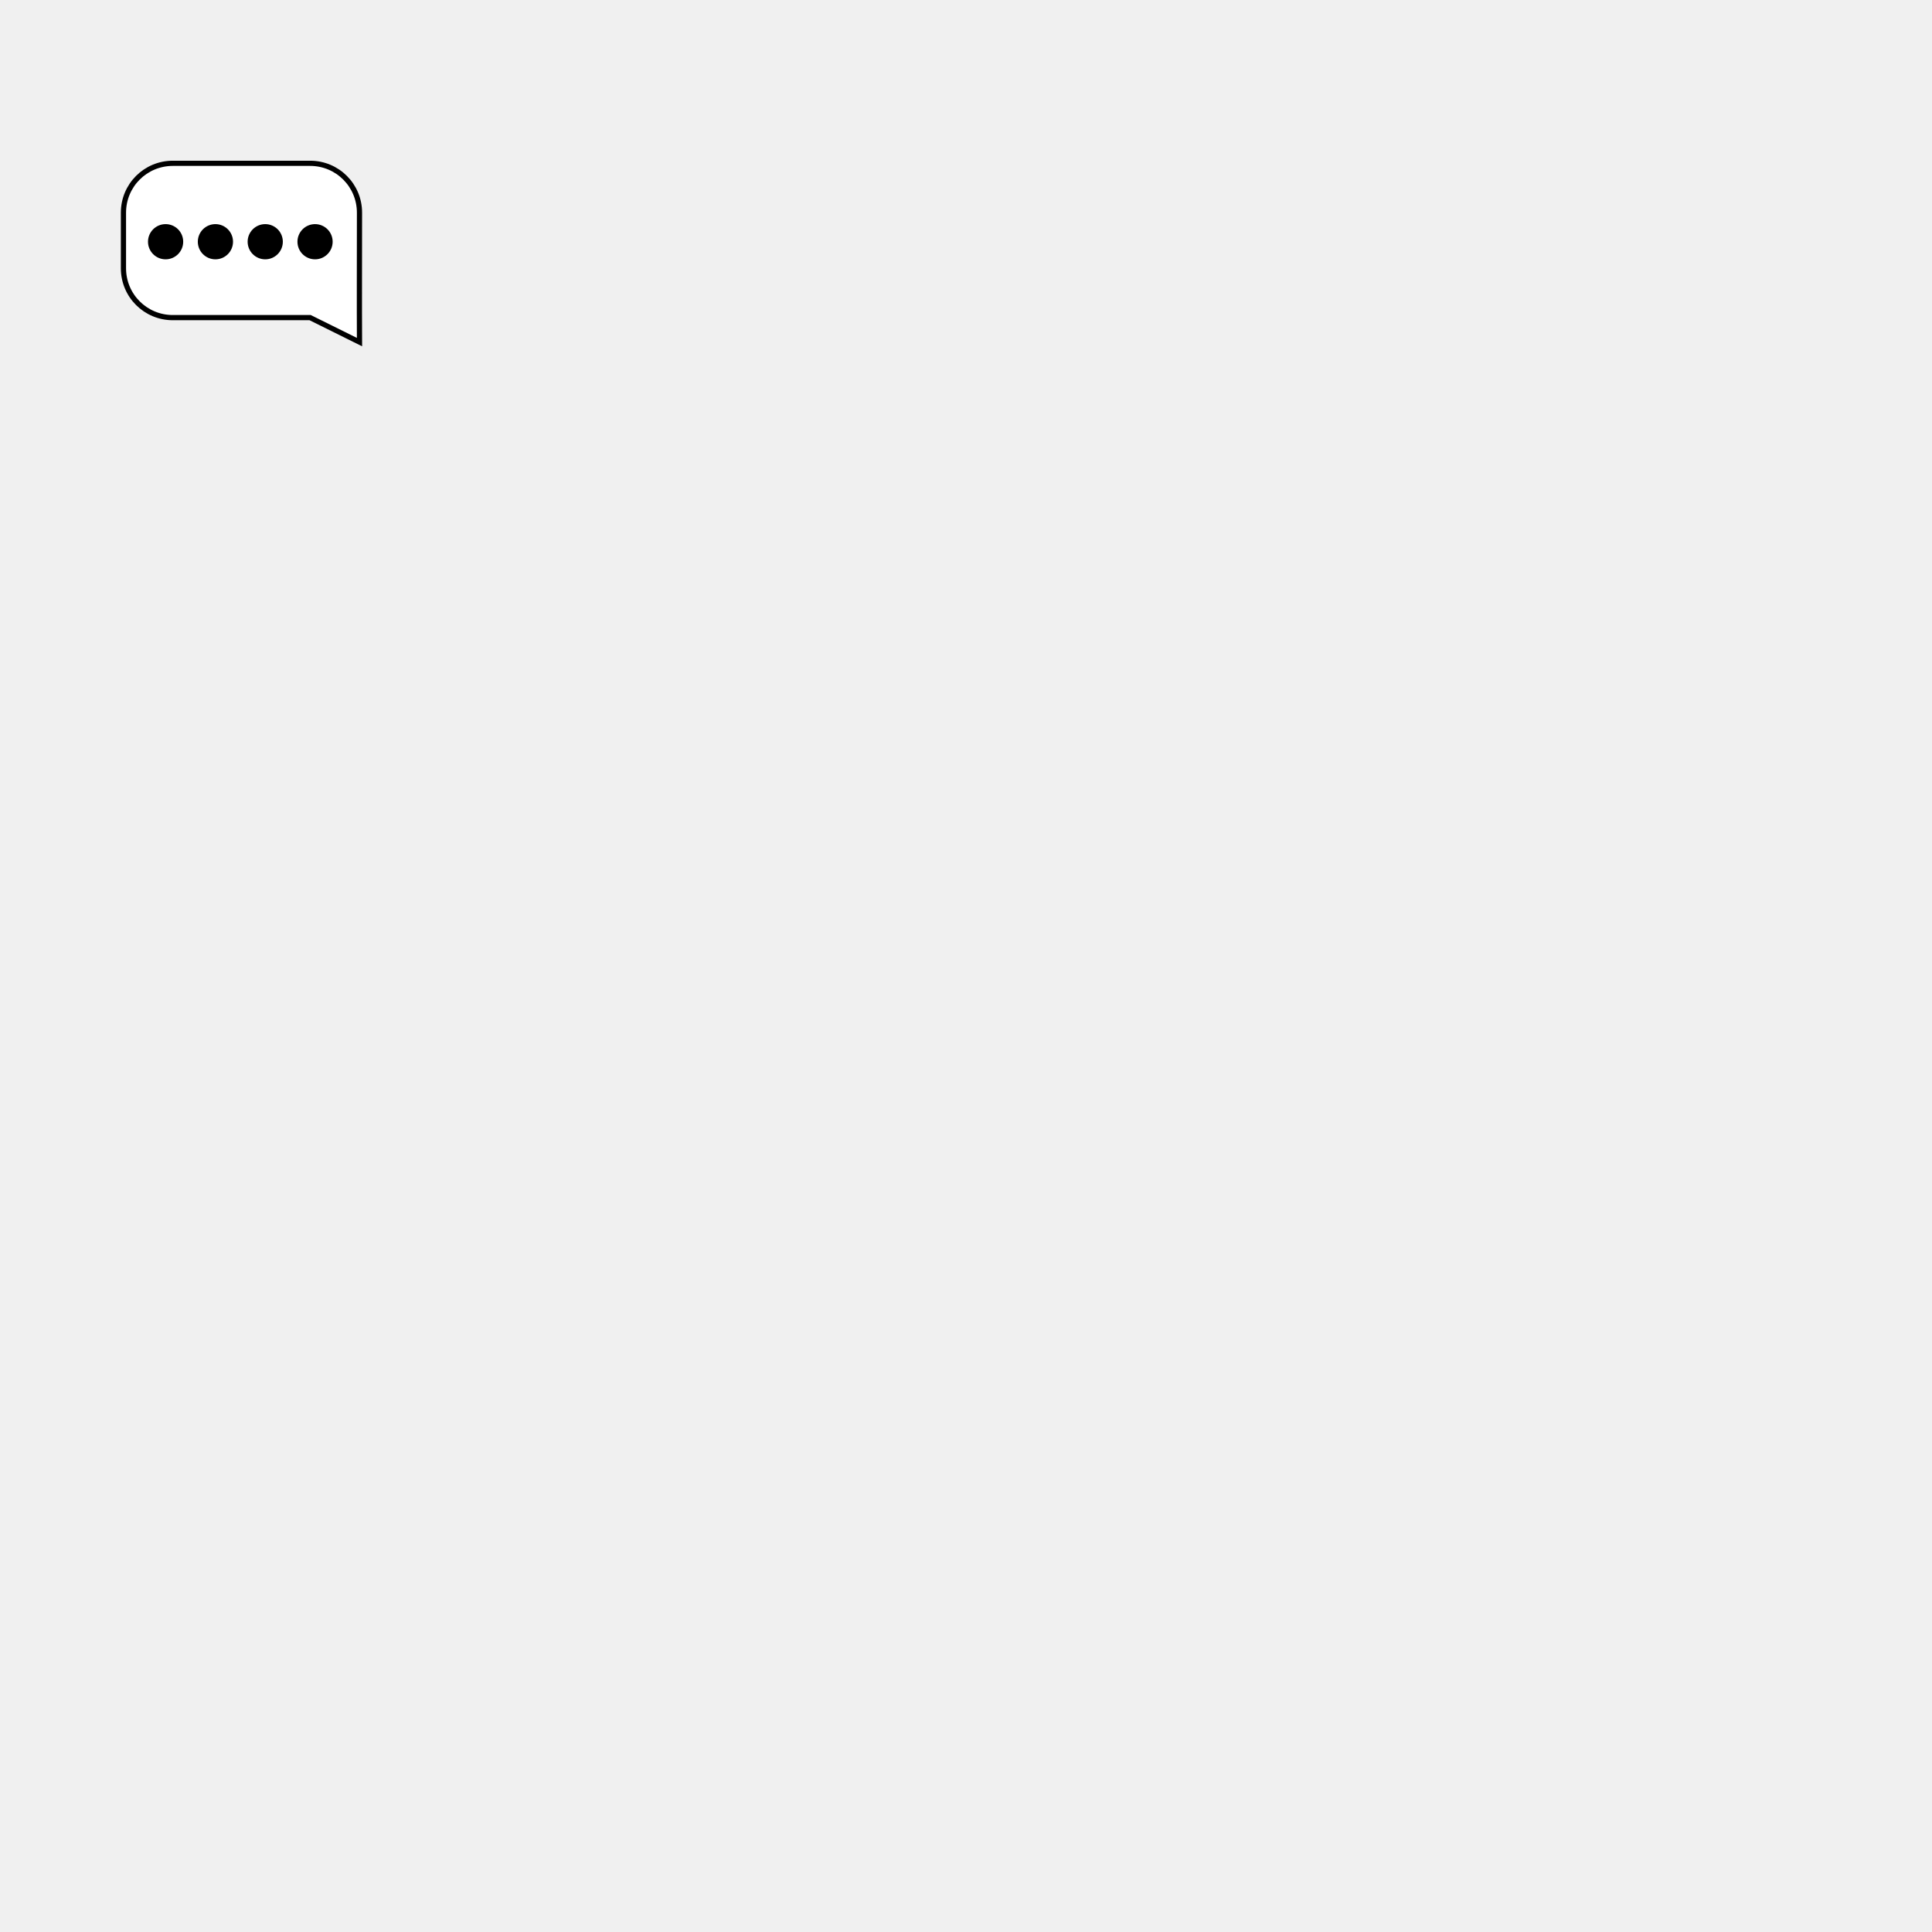
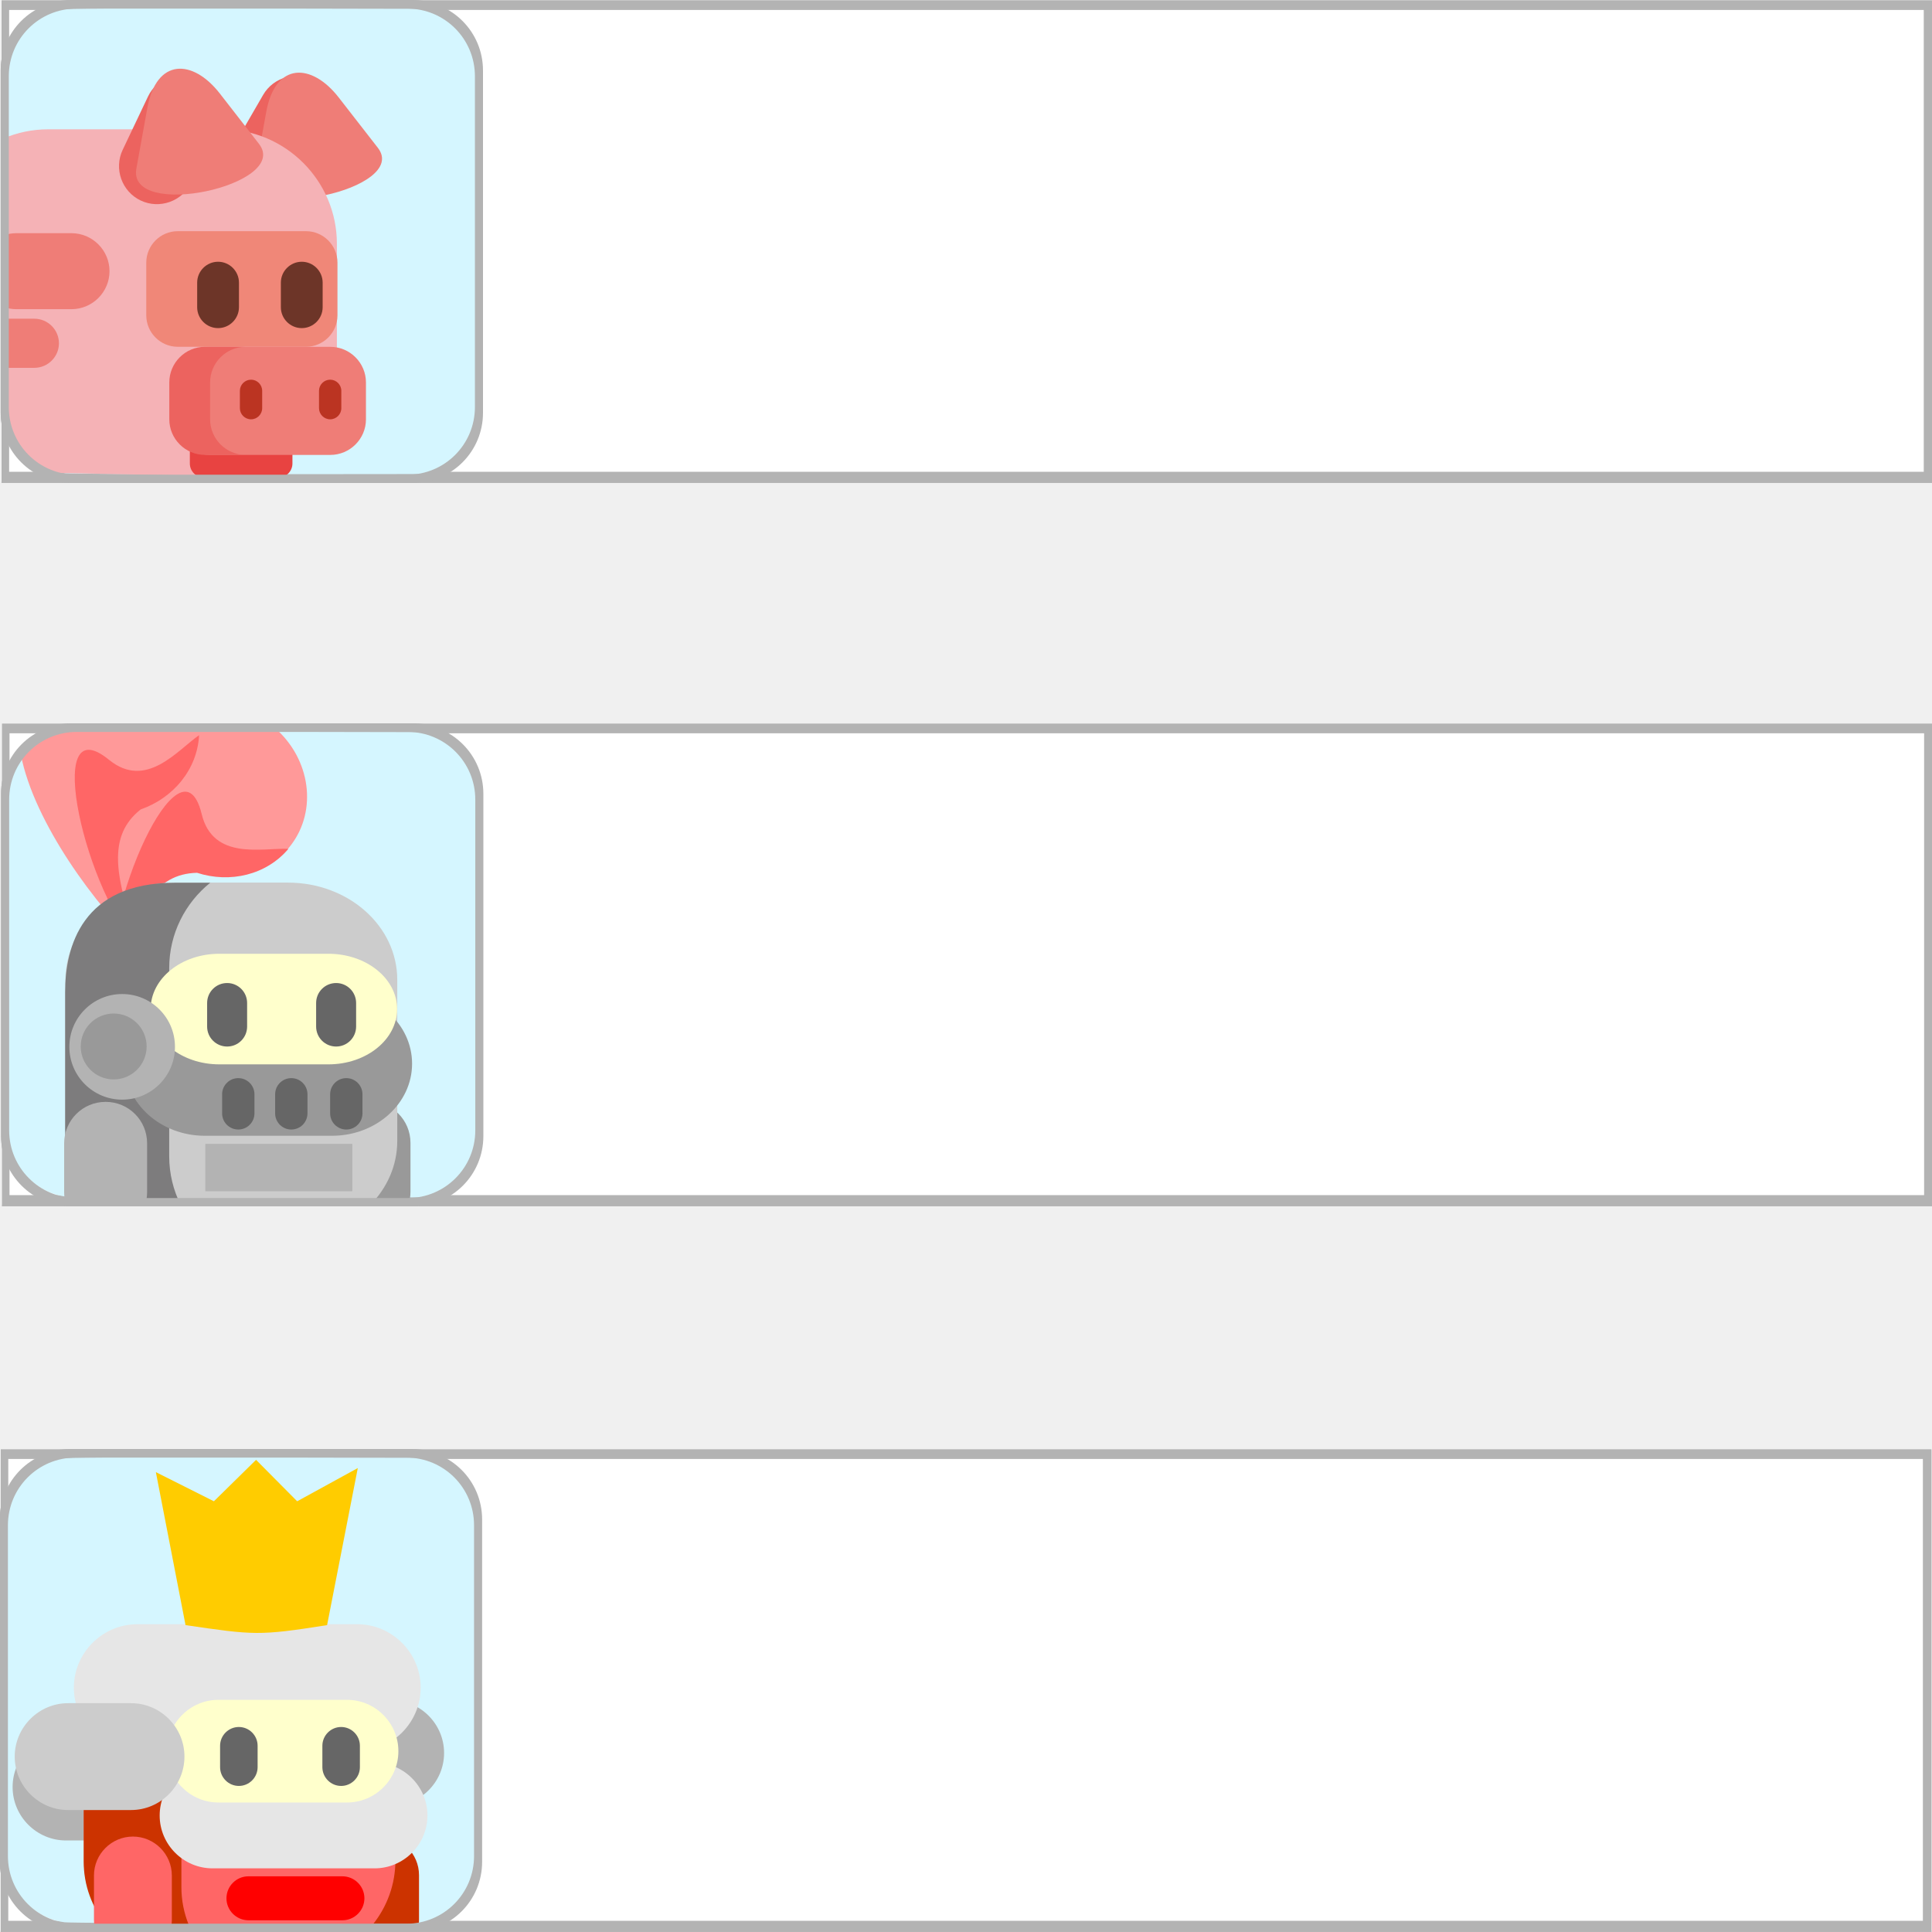
<svg xmlns="http://www.w3.org/2000/svg" width="1024" height="1024" viewBox="0 0 270.933 270.933" version="1.1" id="svg3565">
  <defs id="defs3559" />
  <g id="layer1" transform="translate(0,-26.0667)">
-     <g id="g1059" transform="matrix(0.237863,0,0,0.237863,9.72448,39.55975)">
-       <g id="g1046">
-         <path id="rect937" style="fill:#ffffff;stroke:#000000;stroke-width:3.065;stroke-miterlimit:4;stroke-dasharray:none;stroke-opacity:1" d="m 61.001,39.56 c -16.124,0 -29.104,12.98 -29.104,29.104 v 32.76 c 0,16.124 12.98,29.104 29.104,29.104 h 69.083 11.872 l 29.104,14.433 c -0.125,-21.194 0,-54.588 0,-76.297 0,-16.124 -12.98,-29.104 -29.104,-29.104 z" />
-         <g id="g1034" transform="translate(-13.36348,-6.949008)">
-           <g id="g907-7" transform="translate(-0.5314514,13.10789)">
-             <circle style="fill:#000000;stroke:#000000;stroke-width:4.793;stroke-miterlimit:4;stroke-dasharray:none;stroke-opacity:1" id="path832-7-7" cx="70.643" cy="79.626" r="7.98" />
-           </g>
-           <g id="g907-7-3" transform="translate(28.83908,13.10789)">
-             <circle style="fill:#000000;stroke:#000000;stroke-width:4.793;stroke-miterlimit:4;stroke-dasharray:none;stroke-opacity:1" id="path832-7-7-0" cx="70.643" cy="79.626" r="7.98" />
-           </g>
-           <g id="g907-7-9" transform="translate(58.20959,13.10789)">
-             <circle style="fill:#000000;stroke:#000000;stroke-width:4.793;stroke-miterlimit:4;stroke-dasharray:none;stroke-opacity:1" id="path832-7-7-9" cx="70.643" cy="79.626" r="7.98" />
-           </g>
-           <g id="g907-7-35" transform="translate(87.58013,13.10789)">
-             <circle style="fill:#000000;stroke:#000000;stroke-width:4.793;stroke-miterlimit:4;stroke-dasharray:none;stroke-opacity:1" id="path832-7-7-2" cx="70.643" cy="79.626" r="7.98" />
-           </g>
-         </g>
-       </g>
+     <rect style="opacity:0.997;fill:#ffffff;stroke:none;stroke-width:0.208;stroke-linecap:round;stroke-linejoin:round" id="rect1153" width="270.904" height="67.53" x="0.152" y="26.067" rx="0" ry="9.807" />
+     <rect style="opacity:0.997;fill:none;stroke:none;stroke-width:0.104;stroke-linecap:round;stroke-linejoin:round" id="rect837" width="67.634" height="67.634" x="0.048" y="26.232" rx="0" ry="9.822" />
+     <path id="path1157" style="opacity:0.997;fill:#b3b3b3;stroke:none;stroke-width:0.104;stroke-linecap:round;stroke-linejoin:round" d="m 9.922,26.067 c -5.442,0 -9.822,4.381 -9.822,9.822 v 47.989 c 0,5.442 4.381,9.822 9.822,9.822 H 57.911 c 5.442,0 9.822,-4.381 9.822,-9.822 v -47.989 c 0,-5.442 -4.381,-9.822 -9.822,-9.822 z m 0.805,1.134 h 46.38 c 5.259,0 9.493,4.234 9.493,9.493 v 46.38 c 0,5.259 -4.234,9.493 -9.493,9.493 H 10.726 c -5.259,0 -9.493,-4.234 -9.493,-9.493 v -46.38 c 0,-5.259 4.234,-9.493 9.493,-9.493 z" />
+     <rect style="opacity:0.997;fill:#b3b3b3;fill-opacity:1;stroke:none;stroke-width:0.209;stroke-linecap:round;stroke-linejoin:round" id="rect1159" width="270.782" height="67.7" x="0.213" y="26.097" rx="0" ry="9.832" />
+     <rect style="opacity:0.997;fill:#ffffff;stroke:none;stroke-width:0.203;stroke-linecap:round;stroke-linejoin:round" id="rect1161" width="268.495" height="64.765" x="1.281" y="27.464" rx="0" ry="9.406" />
+     <path style="opacity:0.997;fill:#d5f6ff;fill-opacity:1;stroke:none;stroke-width:0.163;stroke-linecap:round;stroke-linejoin:round" d="M 9.168,92.436 C 5.575,92.016 2.234,89.053 1.297,85.456 1.041,84.472 1.004,81.223 1.004,59.827 c 0,-23.159 0.019,-24.572 0.35,-25.766 0.193,-0.695 0.596,-1.683 0.896,-2.196 1.246,-2.132 3.771,-3.986 6.078,-4.463 0.693,-0.143 8.79,-0.191 26.448,-0.156 l 25.45,0.051 1.257,0.619 c 2.403,1.183 4.205,3.283 4.963,5.783 0.371,1.225 0.378,1.794 0.328,26.714 l -0.051,25.462 -0.81,1.635 c -0.953,1.924 -2.599,3.607 -4.386,4.484 l -1.117,0.548 -24.967,0.024 C 21.709,92.578 9.887,92.52 9.168,92.436 Z" id="path1169" />
+     <path class="fil174" d="m 34.688,53.825 v 0 c 2.536,1.469 5.813,0.596 7.281,-1.94 l 4.155,-7.172 c 1.468,-2.536 0.595,-5.812 -1.941,-7.281 v 0 c -2.536,-1.469 -5.813,-0.596 -7.281,1.94 l -4.153,7.172 c -1.468,2.536 -0.597,5.812 1.939,7.281 z" id="path41680" style="clip-rule:evenodd;fill:#ec635f;fill-rule:evenodd;stroke-width:0.005;image-rendering:optimizeQuality;shape-rendering:geometricPrecision;text-rendering:geometricPrecision" />
+     <path class="fil173" d="m 37.334,41.767 -1.534,8.474 c -1.326,7.326 21.698,2.35 17.189,-3.446 L 47.5,39.738 C 43.724,34.883 38.612,34.709 37.334,41.767 Z" id="path41682" style="clip-rule:evenodd;fill:#ef7d77;fill-rule:evenodd;stroke-width:0.005;image-rendering:optimizeQuality;shape-rendering:geometricPrecision;text-rendering:geometricPrecision" />
+     <path id="path41692" style="clip-rule:evenodd;fill:#f5b2b6;fill-rule:evenodd;stroke-width:0.005;image-rendering:optimizeQuality;shape-rendering:geometricPrecision;text-rendering:geometricPrecision" d="m 6.748,44.201 c -2.212,0 -4.323,0.454 -6.245,1.273 l 0.2,20.038 0.2,20.038 C 1.823,87.439 4.47,92.328 6.681,92.37 L 31.203,92.838 C 40.023,93.006 47.243,85.621 47.243,76.799 V 60.24 c 0,-8.821 -7.219,-16.039 -16.04,-16.039 z" />
+     <path id="path41694" style="clip-rule:evenodd;fill:#ef7d77;fill-rule:evenodd;stroke-width:0.005;image-rendering:optimizeQuality;shape-rendering:geometricPrecision;text-rendering:geometricPrecision" d="m 2.278,58.768 c -0.623,0 -1.219,0.114 -1.775,0.313 v 5.015 5.015 C 1.059,69.31 1.655,69.424 2.278,69.424 h 7.752 c 2.931,0 5.328,-2.398 5.328,-5.328 0,-2.93 -2.397,-5.328 -5.328,-5.328 z" />
+     <path id="path41696" style="clip-rule:evenodd;fill:#ef7d77;fill-rule:evenodd;stroke-width:0.005;image-rendering:optimizeQuality;shape-rendering:geometricPrecision;text-rendering:geometricPrecision" d="m 0.503,70.763 v 3.443 3.443 H 4.822 c 1.894,0 3.443,-1.549 3.443,-3.443 0,-1.894 -1.549,-3.443 -3.443,-3.443 z" />
+     <path class="fil179" d="m 41.01,91.065 v -2.054 c 0,-1.089 -0.892,-1.98 -1.981,-1.98 H 28.602 c -1.088,0 -1.979,0.891 -1.979,1.98 v 2.054 c 0,1.089 0.892,1.98 1.979,1.98 h 10.427 c 1.089,0 1.981,-0.891 1.981,-1.98 z" id="path41706" style="clip-rule:evenodd;fill:#e84341;fill-rule:evenodd;stroke-width:0.005;image-rendering:optimizeQuality;shape-rendering:geometricPrecision;text-rendering:geometricPrecision" />
+     <path class="fil180" d="M 24.923,58.486 H 42.911 c 2.427,0 4.413,1.985 4.413,4.412 v 7.388 c 0,2.427 -1.986,4.412 -4.413,4.412 H 24.923 c -2.427,0 -4.411,-1.985 -4.411,-4.412 V 62.898 c 0,-2.427 1.984,-4.412 4.411,-4.412 z" id="path41708" style="clip-rule:evenodd;fill:#f08778;fill-rule:evenodd;stroke-width:0.005;image-rendering:optimizeQuality;shape-rendering:geometricPrecision;text-rendering:geometricPrecision" />
+     <path class="fil181" d="m 30.58,62.773 v 0 c 1.611,0 2.93,1.318 2.93,2.93 v 3.447 c 0,1.612 -1.319,2.93 -2.93,2.93 v 0 c -1.612,0 -2.93,-1.318 -2.93,-2.93 v -3.447 c 0,-1.612 1.317,-2.93 2.93,-2.93 z" id="path41710" style="clip-rule:evenodd;fill:#6d3528;fill-rule:evenodd;stroke-width:0.005;image-rendering:optimizeQuality;shape-rendering:geometricPrecision;text-rendering:geometricPrecision" />
+     <path class="fil181" d="m 42.316,62.773 v 0 c 1.612,0 2.931,1.318 2.931,2.93 v 3.447 c 0,1.612 -1.319,2.93 -2.931,2.93 v 0 c -1.611,0 -2.93,-1.318 -2.93,-2.93 v -3.447 c 0,-1.612 1.319,-2.93 2.93,-2.93 z" id="path41712" style="clip-rule:evenodd;fill:#6d3528;fill-rule:evenodd;stroke-width:0.005;image-rendering:optimizeQuality;shape-rendering:geometricPrecision;text-rendering:geometricPrecision" />
+     <path class="fil173" d="m 51.319,84.872 v -5.177 c 0,-2.744 -2.246,-4.989 -4.99,-4.989 H 29.365 c -2.744,0 -4.99,2.245 -4.99,4.989 v 5.177 c 0,2.744 2.246,4.989 4.99,4.989 H 46.33 c 2.744,0 4.99,-2.245 4.99,-4.989 z" id="path41714" style="clip-rule:evenodd;fill:#ef7d77;fill-rule:evenodd;stroke-width:0.005;image-rendering:optimizeQuality;shape-rendering:geometricPrecision;text-rendering:geometricPrecision" />
+     <path class="fil176" d="m 46.3,79.311 v 0 c -0.86,0 -1.564,0.704 -1.564,1.563 v 2.432 c 0,0.86 0.704,1.563 1.564,1.563 v 0 c 0.86,0 1.564,-0.704 1.564,-1.563 v -2.432 c 0,-0.86 -0.704,-1.563 -1.564,-1.563 z" id="path41716" style="clip-rule:evenodd;fill:#bb3422;fill-rule:evenodd;stroke-width:0.005;image-rendering:optimizeQuality;shape-rendering:geometricPrecision;text-rendering:geometricPrecision" />
+     <path class="fil176" d="m 35.204,79.311 v 0 c -0.86,0 -1.564,0.704 -1.564,1.563 v 2.432 c 0,0.86 0.704,1.563 1.564,1.563 v 0 c 0.86,0 1.562,-0.704 1.562,-1.563 v -2.432 c 0,-0.86 -0.702,-1.563 -1.562,-1.563 z" id="path41718" style="clip-rule:evenodd;fill:#bb3422;fill-rule:evenodd;stroke-width:0.005;image-rendering:optimizeQuality;shape-rendering:geometricPrecision;text-rendering:geometricPrecision" />
+     <path class="fil174" d="M 34.452,74.703 H 28.73 c -2.744,0 -4.988,2.245 -4.988,4.989 v 5.177 c 0,2.744 2.244,4.989 4.988,4.989 h 5.722 c -2.744,0 -4.988,-2.245 -4.988,-4.989 v -5.177 c 0,-2.744 2.244,-4.989 4.988,-4.989 z" id="path41720" style="clip-rule:evenodd;fill:#ec635f;fill-rule:evenodd;stroke-width:0.005;image-rendering:optimizeQuality;shape-rendering:geometricPrecision;text-rendering:geometricPrecision" />
+     <path class="fil174" d="m 19.729,54.185 v 0 c 2.648,1.257 5.841,0.119 7.098,-2.528 l 3.553,-7.487 c 1.257,-2.647 0.119,-5.841 -2.527,-7.098 v 0 c -2.648,-1.257 -5.841,-0.119 -7.098,2.529 l -3.555,7.487 c -1.255,2.647 -0.117,5.841 2.529,7.098 z" id="path41722" style="clip-rule:evenodd;fill:#ec635f;fill-rule:evenodd;stroke-width:0.005;image-rendering:optimizeQuality;shape-rendering:geometricPrecision;text-rendering:geometricPrecision" />
+     <path class="fil173" d="m 20.661,41.212 -1.534,8.474 c -1.326,7.326 21.698,2.35 17.19,-3.446 L 30.828,39.182 c -3.778,-4.855 -8.89,-5.029 -10.167,2.03 z" id="path41724" style="clip-rule:evenodd;fill:#ef7d77;fill-rule:evenodd;stroke-width:0.005;image-rendering:optimizeQuality;shape-rendering:geometricPrecision;text-rendering:geometricPrecision" />
+     <path id="path1165" style="opacity:0.997;fill:#b3b3b3;stroke:none;stroke-width:0.104;stroke-linecap:round;stroke-linejoin:round" d="m 9.922,26.139 c -5.442,0 -9.822,4.381 -9.822,9.822 v 47.989 c 0,5.442 4.381,9.822 9.822,9.822 H 57.911 c 5.442,0 9.822,-4.381 9.822,-9.822 v -47.989 c 0,-5.442 -4.381,-9.822 -9.822,-9.822 z m 0.805,1.134 h 46.38 c 5.259,0 9.493,4.234 9.493,9.493 v 46.38 c 0,5.259 -4.234,9.493 -9.493,9.493 H 10.726 c -5.259,0 -9.493,-4.234 -9.493,-9.493 v -46.38 c 0,-5.259 4.234,-9.493 9.493,-9.493 z" />
+     <rect style="opacity:0.997;fill:#ffffff;stroke:none;stroke-width:0.208;stroke-linecap:round;stroke-linejoin:round" id="rect1207" width="270.904" height="67.53" x="0.203" y="127.501" rx="0" ry="9.807" />
+     <rect style="opacity:0.997;fill:none;stroke:none;stroke-width:0.104;stroke-linecap:round;stroke-linejoin:round" id="rect1209" width="67.634" height="67.634" x="0.099" y="127.667" rx="0" ry="9.822" />
+     <path id="path1211" style="opacity:0.997;fill:#b3b3b3;stroke:none;stroke-width:0.104;stroke-linecap:round;stroke-linejoin:round" d="m 9.974,127.501 c -5.442,0 -9.822,4.381 -9.822,9.822 v 47.989 c 0,5.442 4.381,9.822 9.822,9.822 h 47.989 c 5.442,0 9.822,-4.381 9.822,-9.822 V 137.323 c 0,-5.442 -4.381,-9.822 -9.822,-9.822 z m 0.805,1.134 h 46.38 c 5.259,0 9.493,4.234 9.493,9.493 v 46.38 c 0,5.259 -4.234,9.493 -9.493,9.493 H 10.778 c -5.259,0 -9.493,-4.234 -9.493,-9.493 v -46.38 c 0,-5.259 4.234,-9.493 9.493,-9.493 z" />
+     <rect style="opacity:0.997;fill:#b3b3b3;fill-opacity:1;stroke:none;stroke-width:0.209;stroke-linecap:round;stroke-linejoin:round" id="rect1213" width="270.782" height="67.7" x="0.265" y="127.532" rx="0" ry="9.832" />
+     <rect style="opacity:0.997;fill:#ffffff;stroke:none;stroke-width:0.203;stroke-linecap:round;stroke-linejoin:round" id="rect1215" width="268.495" height="64.765" x="1.333" y="128.899" rx="0" ry="9.406" />
+     <path style="opacity:0.997;fill:#d5f6ff;fill-opacity:1;stroke:none;stroke-width:0.163;stroke-linecap:round;stroke-linejoin:round" d="M 9.22,193.871 C 5.627,193.45 2.286,190.487 1.349,186.89 1.093,185.907 1.056,182.658 1.056,161.261 c 0,-23.159 0.019,-24.572 0.35,-25.766 0.193,-0.695 0.596,-1.683 0.896,-2.196 1.246,-2.132 3.771,-3.986 6.078,-4.463 0.693,-0.143 8.79,-0.191 26.448,-0.156 l 25.45,0.051 1.257,0.619 c 2.403,1.183 4.205,3.283 4.963,5.783 0.371,1.225 0.378,1.794 0.328,26.714 l -0.051,25.462 -0.81,1.635 c -0.953,1.924 -2.599,3.607 -4.386,4.484 l -1.117,0.548 -24.967,0.024 c -13.732,0.013 -25.555,-0.045 -26.273,-0.129 z" id="path1217" />
+     <path id="rect2808" style="clip-rule:evenodd;fill:#999999;fill-rule:evenodd;stroke-width:0.004;image-rendering:optimizeQuality;shape-rendering:geometricPrecision;text-rendering:geometricPrecision" d="m 51.744,180.529 c -3.221,0 -5.815,2.594 -5.815,5.815 v 6.845 c 0,0.664 0.115,1.298 0.318,1.891 h 10.998 c 0.203,-0.593 0.318,-1.228 0.318,-1.891 v -6.845 c 0,-3.221 -2.594,-5.815 -5.815,-5.815 z" />
+     <path id="path2810" style="clip-rule:evenodd;fill:#ff9999;fill-rule:evenodd;stroke-width:0.004;image-rendering:optimizeQuality;shape-rendering:geometricPrecision;text-rendering:geometricPrecision" d="m 21.544,128.228 c -0.322,0.329 -0.628,0.678 -0.912,1.054 -5.983,7.91 -6.388,25.268 -4.728,34.605 3.073,-10.35 5.785,-15.372 11.733,-15.514 4.832,1.56 10.147,0.198 13.186,-3.819 3.712,-4.906 2.691,-12.009 -2.184,-16.326 z" />
+     <path class="fil33" d="m 15.895,163.977 c 3.073,-10.35 5.785,-15.371 11.733,-15.514 4.642,1.5 9.729,0.297 12.815,-3.358 -3.673,-0.159 -10.565,1.673 -12.16,-4.875 -2.927,-12.026 -14.186,13.665 -12.393,23.743 z" id="path2812" style="clip-rule:evenodd;fill:#ff6666;fill-rule:evenodd;stroke-width:0.004;image-rendering:optimizeQuality;shape-rendering:geometricPrecision;text-rendering:geometricPrecision" />
+     <path id="path2815" style="clip-rule:evenodd;fill:#ff9999;fill-rule:evenodd;stroke-width:0.004;image-rendering:optimizeQuality;shape-rendering:geometricPrecision;text-rendering:geometricPrecision" d="m 2.926,131.905 c 1.843,9.517 10.562,21.306 16.758,27.042 -3.793,-10.108 -4.66,-15.747 0,-19.449 4.798,-1.673 8.212,-5.966 8.212,-11 0,-0.09 -0.005,-0.179 -0.007,-0.269 H 13.649 c -5.051,0.927 -8.18,-1.315 -10.724,3.677 z" />
+     <path class="fil33" d="m 19.727,159.024 c -3.793,-10.108 -4.66,-15.747 0,-19.449 4.608,-1.604 7.94,-5.634 8.194,-10.41 -3.026,2.086 -7.418,7.707 -12.639,3.448 -9.591,-7.824 -3.069,19.454 4.444,26.415 z" id="path2817" style="clip-rule:evenodd;fill:#ff6666;fill-rule:evenodd;stroke-width:0.004;image-rendering:optimizeQuality;shape-rendering:geometricPrecision;text-rendering:geometricPrecision" />
+     <path id="rect2824" style="clip-rule:evenodd;fill:#cccccc;fill-rule:evenodd;stroke-width:0.004;image-rendering:optimizeQuality;shape-rendering:geometricPrecision;text-rendering:geometricPrecision" d="m 24.523,149.838 c -8.502,0 -15.346,6.083 -15.346,13.639 v 22.591 c 0,3.462 1.441,6.613 3.816,9.013 h 38.902 c 2.375,-2.4 3.815,-5.551 3.815,-9.013 V 163.477 c 0,-7.556 -6.844,-13.639 -15.346,-13.639 z" />
+     <path id="path2826" style="clip-rule:evenodd;fill:#7d7c7d;fill-rule:evenodd;stroke-width:0.004;image-rendering:optimizeQuality;shape-rendering:geometricPrecision;text-rendering:geometricPrecision" d="m 24.48,149.86 c -12.937,0 -15.346,8.91 -15.346,15.346 v 19.178 c 0,4.151 1.673,7.928 4.374,10.698 h 11.852 c -1.04,-2.065 -1.631,-4.39 -1.631,-6.849 v -26.42 c 0,-4.815 2.25,-9.134 5.751,-11.953 z" />
+     <rect class="fil27" x="17.501" y="165.124" width="40.287" height="20.217" rx="11.229" ry="10.108" id="rect2828" style="clip-rule:evenodd;fill:#999999;fill-rule:evenodd;stroke-width:0.004;image-rendering:optimizeQuality;shape-rendering:geometricPrecision;text-rendering:geometricPrecision" />
+     <rect class="fil6" x="28.795" y="186.478" width="20.613" height="6.643" rx="0" ry="3.321" id="rect2830" style="clip-rule:evenodd;fill:#b3b3b3;fill-rule:evenodd;stroke-width:0.004;image-rendering:optimizeQuality;shape-rendering:geometricPrecision;text-rendering:geometricPrecision" />
+     <path id="rect2834" style="clip-rule:evenodd;fill:#b3b3b3;fill-rule:evenodd;stroke-width:0.004;image-rendering:optimizeQuality;shape-rendering:geometricPrecision;text-rendering:geometricPrecision" d="m 14.811,180.586 c -3.221,0 -5.815,2.594 -5.815,5.815 v 6.845 c 0,0.643 0.107,1.259 0.298,1.836 H 20.332 c 0.191,-0.577 0.298,-1.193 0.298,-1.836 v -6.845 c 0,-3.222 -2.593,-5.815 -5.815,-5.815 z" />
+     <g id="_426398144" style="clip-rule:evenodd;fill-rule:evenodd;image-rendering:optimizeQuality;shape-rendering:geometricPrecision;text-rendering:geometricPrecision" transform="matrix(0.00431057,0,0,0.00431057,2009.71,192.1596)">
+       <rect class="fil21" x="-461327" y="-7503" width="8017" height="3598" rx="2234" ry="1799" id="rect2836" style="fill:#ffffcc" />
+       <rect class="fil30" x="-455944" y="-6551" width="1301" height="2066" rx="650" ry="650" id="rect2838" style="fill:#666666" />
+       <rect class="fil30" x="-459490" y="-6551" width="1301" height="2066" rx="650" ry="650" id="rect2840" style="fill:#666666" />
+     </g>
+     <rect class="fil30" x="46.296" y="177.258" width="4.535" height="7.207" rx="2.267" ry="2.267" id="rect2843" style="clip-rule:evenodd;fill:#666666;fill-rule:evenodd;stroke-width:0.004;image-rendering:optimizeQuality;shape-rendering:geometricPrecision;text-rendering:geometricPrecision" />
+     <rect class="fil30" x="38.584" y="177.258" width="4.535" height="7.207" rx="2.267" ry="2.267" id="rect2845" style="clip-rule:evenodd;fill:#666666;fill-rule:evenodd;stroke-width:0.004;image-rendering:optimizeQuality;shape-rendering:geometricPrecision;text-rendering:geometricPrecision" />
+     <rect class="fil30" x="31.148" y="177.258" width="4.535" height="7.207" rx="2.267" ry="2.267" id="rect2847" style="clip-rule:evenodd;fill:#666666;fill-rule:evenodd;stroke-width:0.004;image-rendering:optimizeQuality;shape-rendering:geometricPrecision;text-rendering:geometricPrecision" />
+     <g id="_426396896" style="clip-rule:evenodd;fill-rule:evenodd;image-rendering:optimizeQuality;shape-rendering:geometricPrecision;text-rendering:geometricPrecision" transform="matrix(0.00431057,0,0,0.00431057,2009.71,192.1596)">
+       <circle class="fil6" cx="-462254" cy="-4475" r="1718" id="circle2849" style="fill:#b3b3b3" />
+       <circle class="fil27" cx="-462530" cy="-4487" r="1072" id="circle2851" style="fill:#999999" />
+     </g>
+     <path id="path1249" style="opacity:0.997;fill:#b3b3b3;stroke:none;stroke-width:0.104;stroke-linecap:round;stroke-linejoin:round" d="m 9.974,127.573 c -5.442,0 -9.822,4.381 -9.822,9.822 v 47.989 c 0,5.442 4.381,9.822 9.822,9.822 h 47.989 c 5.442,0 9.822,-4.381 9.822,-9.822 v -47.989 c 0,-5.442 -4.381,-9.822 -9.822,-9.822 z m 0.805,1.134 h 46.38 c 5.259,0 9.493,4.234 9.493,9.493 v 46.38 c 0,5.259 -4.234,9.493 -9.493,9.493 H 10.778 c -5.259,0 -9.493,-4.234 -9.493,-9.493 v -46.38 c 0,-5.259 4.234,-9.493 9.493,-9.493 z" />
+     <g id="g1349" transform="translate(-0.06104373,67.73022)">
+       <rect style="opacity:0.997;fill:#ffffff;stroke:none;stroke-width:0.208;stroke-linecap:round;stroke-linejoin:round" id="rect1270" width="270.904" height="67.53" x="0.09" y="161.536" rx="0" ry="9.807" />
+       <rect style="opacity:0.997;fill:none;stroke:none;stroke-width:0.104;stroke-linecap:round;stroke-linejoin:round" id="rect1272" width="67.634" height="67.634" x="-0.014" y="161.702" rx="0" ry="9.822" />
+       <path id="path1274" style="opacity:0.997;fill:#b3b3b3;stroke:none;stroke-width:0.104;stroke-linecap:round;stroke-linejoin:round" d="m 9.861,161.536 c -5.442,0 -9.822,4.381 -9.822,9.822 v 47.989 c 0,5.442 4.381,9.822 9.822,9.822 H 57.85 c 5.442,0 9.822,-4.381 9.822,-9.822 v -47.989 c 0,-5.442 -4.381,-9.822 -9.822,-9.822 z m 0.805,1.134 h 46.38 c 5.259,0 9.493,4.234 9.493,9.493 v 46.38 c 0,5.259 -4.234,9.493 -9.493,9.493 H 10.665 c -5.259,0 -9.493,-4.234 -9.493,-9.493 v -46.38 c 0,-5.259 4.234,-9.493 9.493,-9.493 z" />
+       <rect style="opacity:0.997;fill:#b3b3b3;fill-opacity:1;stroke:none;stroke-width:0.209;stroke-linecap:round;stroke-linejoin:round" id="rect1276" width="270.782" height="67.7" x="0.152" y="161.567" rx="0" ry="9.832" />
+       <rect style="opacity:0.997;fill:#ffffff;stroke:none;stroke-width:0.203;stroke-linecap:round;stroke-linejoin:round" id="rect1278" width="268.495" height="64.765" x="1.22" y="162.934" rx="0" ry="9.406" />
+       <path style="opacity:0.997;fill:#d5f6ff;fill-opacity:1;stroke:none;stroke-width:0.163;stroke-linecap:round;stroke-linejoin:round" d="m 9.107,227.906 c -3.593,-0.421 -6.934,-3.384 -7.871,-6.981 -0.256,-0.983 -0.293,-4.232 -0.293,-25.629 0,-23.159 0.019,-24.572 0.35,-25.766 0.193,-0.695 0.596,-1.683 0.896,-2.196 1.246,-2.132 3.771,-3.986 6.078,-4.463 0.693,-0.143 8.79,-0.191 26.448,-0.156 l 25.45,0.051 1.257,0.619 c 2.403,1.183 4.205,3.283 4.963,5.783 0.371,1.225 0.378,1.794 0.328,26.714 l -0.051,25.462 -0.81,1.635 c -0.953,1.924 -2.599,3.607 -4.386,4.484 l -1.117,0.548 -24.967,0.024 c -13.732,0.013 -25.555,-0.045 -26.273,-0.129 z" id="path1280" />
+       <path id="path36272" style="clip-rule:evenodd;fill:#cc3300;fill-rule:evenodd;stroke-width:0.004;image-rendering:optimizeQuality;shape-rendering:geometricPrecision;text-rendering:geometricPrecision" d="m 53.361,215.837 c -3.004,0 -5.46,2.456 -5.46,5.458 v 6.234 c 0,0.197 0.012,0.39 0.033,0.582 h 10.854 c 0.021,-0.191 0.033,-0.385 0.033,-0.582 v -6.234 c 0,-3.002 -2.456,-5.458 -5.458,-5.458 z" />
+       <path class="fil14" d="m 25.63,208.941 v 0 c 0,-4.121 -3.371,-7.493 -7.493,-7.493 H 9.322 c -4.122,0 -7.493,3.372 -7.493,7.493 v 0 c 0,4.121 3.371,7.493 7.493,7.493 h 8.814 c 4.122,0 7.493,-3.372 7.493,-7.493 z" id="path36294" style="clip-rule:evenodd;fill:#b3b3b3;fill-rule:evenodd;stroke-width:0.004;image-rendering:optimizeQuality;shape-rendering:geometricPrecision;text-rendering:geometricPrecision" />
+       <path class="fil14" d="m 62.337,204.166 v 0 c 0,-4.076 -3.335,-7.411 -7.412,-7.411 h -8.978 c -4.075,0 -7.412,3.335 -7.412,7.411 v 0 c 0,4.076 3.336,7.412 7.412,7.412 h 8.978 c 4.077,0 7.412,-3.335 7.412,-7.412 z" id="path36296" style="clip-rule:evenodd;fill:#b3b3b3;fill-rule:evenodd;stroke-width:0.004;image-rendering:optimizeQuality;shape-rendering:geometricPrecision;text-rendering:geometricPrecision" />
+       <path id="path36302" style="clip-rule:evenodd;fill:#ff6666;fill-rule:evenodd;stroke-width:0.004;image-rendering:optimizeQuality;shape-rendering:geometricPrecision;text-rendering:geometricPrecision" d="m 26.239,187.347 c -7.921,0 -14.401,6.48 -14.401,14.401 v 17.49 c 0,3.365 1.173,6.468 3.126,8.927 h 37.42 c 1.953,-2.459 3.126,-5.562 3.126,-8.927 v -17.49 c 0,-7.921 -6.48,-14.401 -14.401,-14.401 z" />
+       <path id="path36304" style="clip-rule:evenodd;fill:#cc3300;fill-rule:evenodd;stroke-width:0.004;image-rendering:optimizeQuality;shape-rendering:geometricPrecision;text-rendering:geometricPrecision" d="m 26.2,187.366 c -7.921,0 -14.401,6.41 -14.401,14.245 v 17.804 c 0,3.336 1.178,6.411 3.139,8.845 h 11.591 c -0.663,-1.633 -1.029,-3.412 -1.029,-5.272 v -24.527 c 0,-4.472 2.112,-8.478 5.397,-11.095 z" />
+       <path id="path36306" style="clip-rule:evenodd;fill:#ff6666;fill-rule:evenodd;stroke-width:0.004;image-rendering:optimizeQuality;shape-rendering:geometricPrecision;text-rendering:geometricPrecision" d="m 18.699,215.887 c -3.002,0 -5.46,2.457 -5.46,5.459 v 6.233 c 0,0.311 0.032,0.614 0.083,0.911 h 10.753 c 0.051,-0.297 0.083,-0.6 0.083,-0.911 v -6.233 c 0,-3.002 -2.456,-5.459 -5.458,-5.459 z" />
+       <path class="fil22" d="m 59.054,195.013 v 0 c 0,-4.899 -4.008,-8.906 -8.906,-8.906 H 19.327 c -4.899,0 -8.908,4.008 -8.908,8.906 v 0 c 0,4.898 4.009,8.906 8.908,8.906 h 30.821 c 4.899,0 8.906,-4.008 8.906,-8.906 z" id="path36308" style="clip-rule:evenodd;fill:#e6e6e6;fill-rule:evenodd;stroke-width:0.004;image-rendering:optimizeQuality;shape-rendering:geometricPrecision;text-rendering:geometricPrecision" />
+       <path class="fil40" d="m 50.238,164.206 -8.503,4.661 -5.767,-5.811 -5.911,5.811 -8.139,-4.087 4.161,21.455 c 9.641,1.4 10.234,1.517 19.852,0 z" id="path36310" style="clip-rule:evenodd;fill:#ffcc00;fill-rule:evenodd;stroke-width:0.004;image-rendering:optimizeQuality;shape-rendering:geometricPrecision;text-rendering:geometricPrecision" />
+       <path class="fil51" d="m 60.007,212.932 v 0 c 0,-4.076 -3.335,-7.412 -7.41,-7.412 H 29.864 c -4.075,0 -7.412,3.335 -7.412,7.412 v 0 c 0,4.076 3.336,7.411 7.412,7.411 h 22.732 c 4.075,0 7.41,-3.335 7.41,-7.411 z" id="path36312" style="clip-rule:evenodd;fill:#e6e6e6;fill-rule:evenodd;stroke-width:0.004;image-rendering:optimizeQuality;shape-rendering:geometricPrecision;text-rendering:geometricPrecision" />
+       <path class="fil58" d="M 48.727,196.712 H 30.694 c -3.959,0 -7.198,3.24 -7.198,7.199 v 0 c 0,3.96 3.239,7.199 7.198,7.199 h 18.034 c 3.961,0 7.2,-3.24 7.2,-7.199 v 0 c 0,-3.96 -3.239,-7.199 -7.2,-7.199 z" id="path36314" style="clip-rule:evenodd;fill:#ffffcc;fill-rule:evenodd;stroke-width:0.004;image-rendering:optimizeQuality;shape-rendering:geometricPrecision;text-rendering:geometricPrecision" />
+       <path class="fil3" d="m 47.9,200.52 v 0 c -1.446,0 -2.631,1.184 -2.631,2.631 v 3.004 c 0,1.447 1.184,2.631 2.631,2.631 v 0 c 1.446,0 2.631,-1.184 2.631,-2.631 v -3.004 c 0,-1.447 -1.184,-2.631 -2.631,-2.631 z" id="path36316" style="clip-rule:evenodd;fill:#666666;fill-rule:evenodd;stroke-width:0.004;image-rendering:optimizeQuality;shape-rendering:geometricPrecision;text-rendering:geometricPrecision" />
+       <path class="fil3" d="m 33.556,200.52 v 0 c -1.446,0 -2.631,1.184 -2.631,2.631 v 3.004 c 0,1.447 1.184,2.631 2.631,2.631 v 0 c 1.448,0 2.631,-1.184 2.631,-2.631 v -3.004 c 0,-1.447 -1.183,-2.631 -2.631,-2.631 z" id="path36318" style="clip-rule:evenodd;fill:#666666;fill-rule:evenodd;stroke-width:0.004;image-rendering:optimizeQuality;shape-rendering:geometricPrecision;text-rendering:geometricPrecision" />
+       <path class="fil20" d="M 48.08,221.46 H 34.9 c -1.695,0 -3.082,1.388 -3.082,3.083 v 0 c 0,1.696 1.388,3.083 3.082,3.083 h 13.18 c 1.696,0 3.084,-1.388 3.084,-3.083 v 0 c 0,-1.696 -1.388,-3.083 -3.084,-3.083 z" id="path36320" style="clip-rule:evenodd;fill:#ff0000;fill-rule:evenodd;stroke-width:0.004;image-rendering:optimizeQuality;shape-rendering:geometricPrecision;text-rendering:geometricPrecision" />
+       <path class="fil13" d="m 25.928,204.673 v 0 c 0,-4.121 -3.373,-7.493 -7.493,-7.493 H 9.618 c -4.121,0 -7.493,3.372 -7.493,7.493 v 0 c 0,4.121 3.373,7.493 7.493,7.493 h 8.816 c 4.121,0 7.493,-3.372 7.493,-7.493 z" id="path36324" style="clip-rule:evenodd;fill:#cccccc;fill-rule:evenodd;stroke-width:0.004;image-rendering:optimizeQuality;shape-rendering:geometricPrecision;text-rendering:geometricPrecision" />
+       <path id="path1282" style="opacity:0.997;fill:#b3b3b3;stroke:none;stroke-width:0.104;stroke-linecap:round;stroke-linejoin:round" d="m 9.861,161.608 c -5.442,0 -9.822,4.381 -9.822,9.822 v 47.989 c 0,5.442 4.381,9.822 9.822,9.822 H 57.85 c 5.442,0 9.822,-4.381 9.822,-9.822 v -47.989 c 0,-5.442 -4.381,-9.822 -9.822,-9.822 z m 0.805,1.134 h 46.38 c 5.259,0 9.493,4.234 9.493,9.493 v 46.38 c 0,5.259 -4.234,9.493 -9.493,9.493 H 10.665 c -5.259,0 -9.493,-4.234 -9.493,-9.493 v -46.38 c 0,-5.259 4.234,-9.493 9.493,-9.493 z" />
    </g>
  </g>
</svg>
